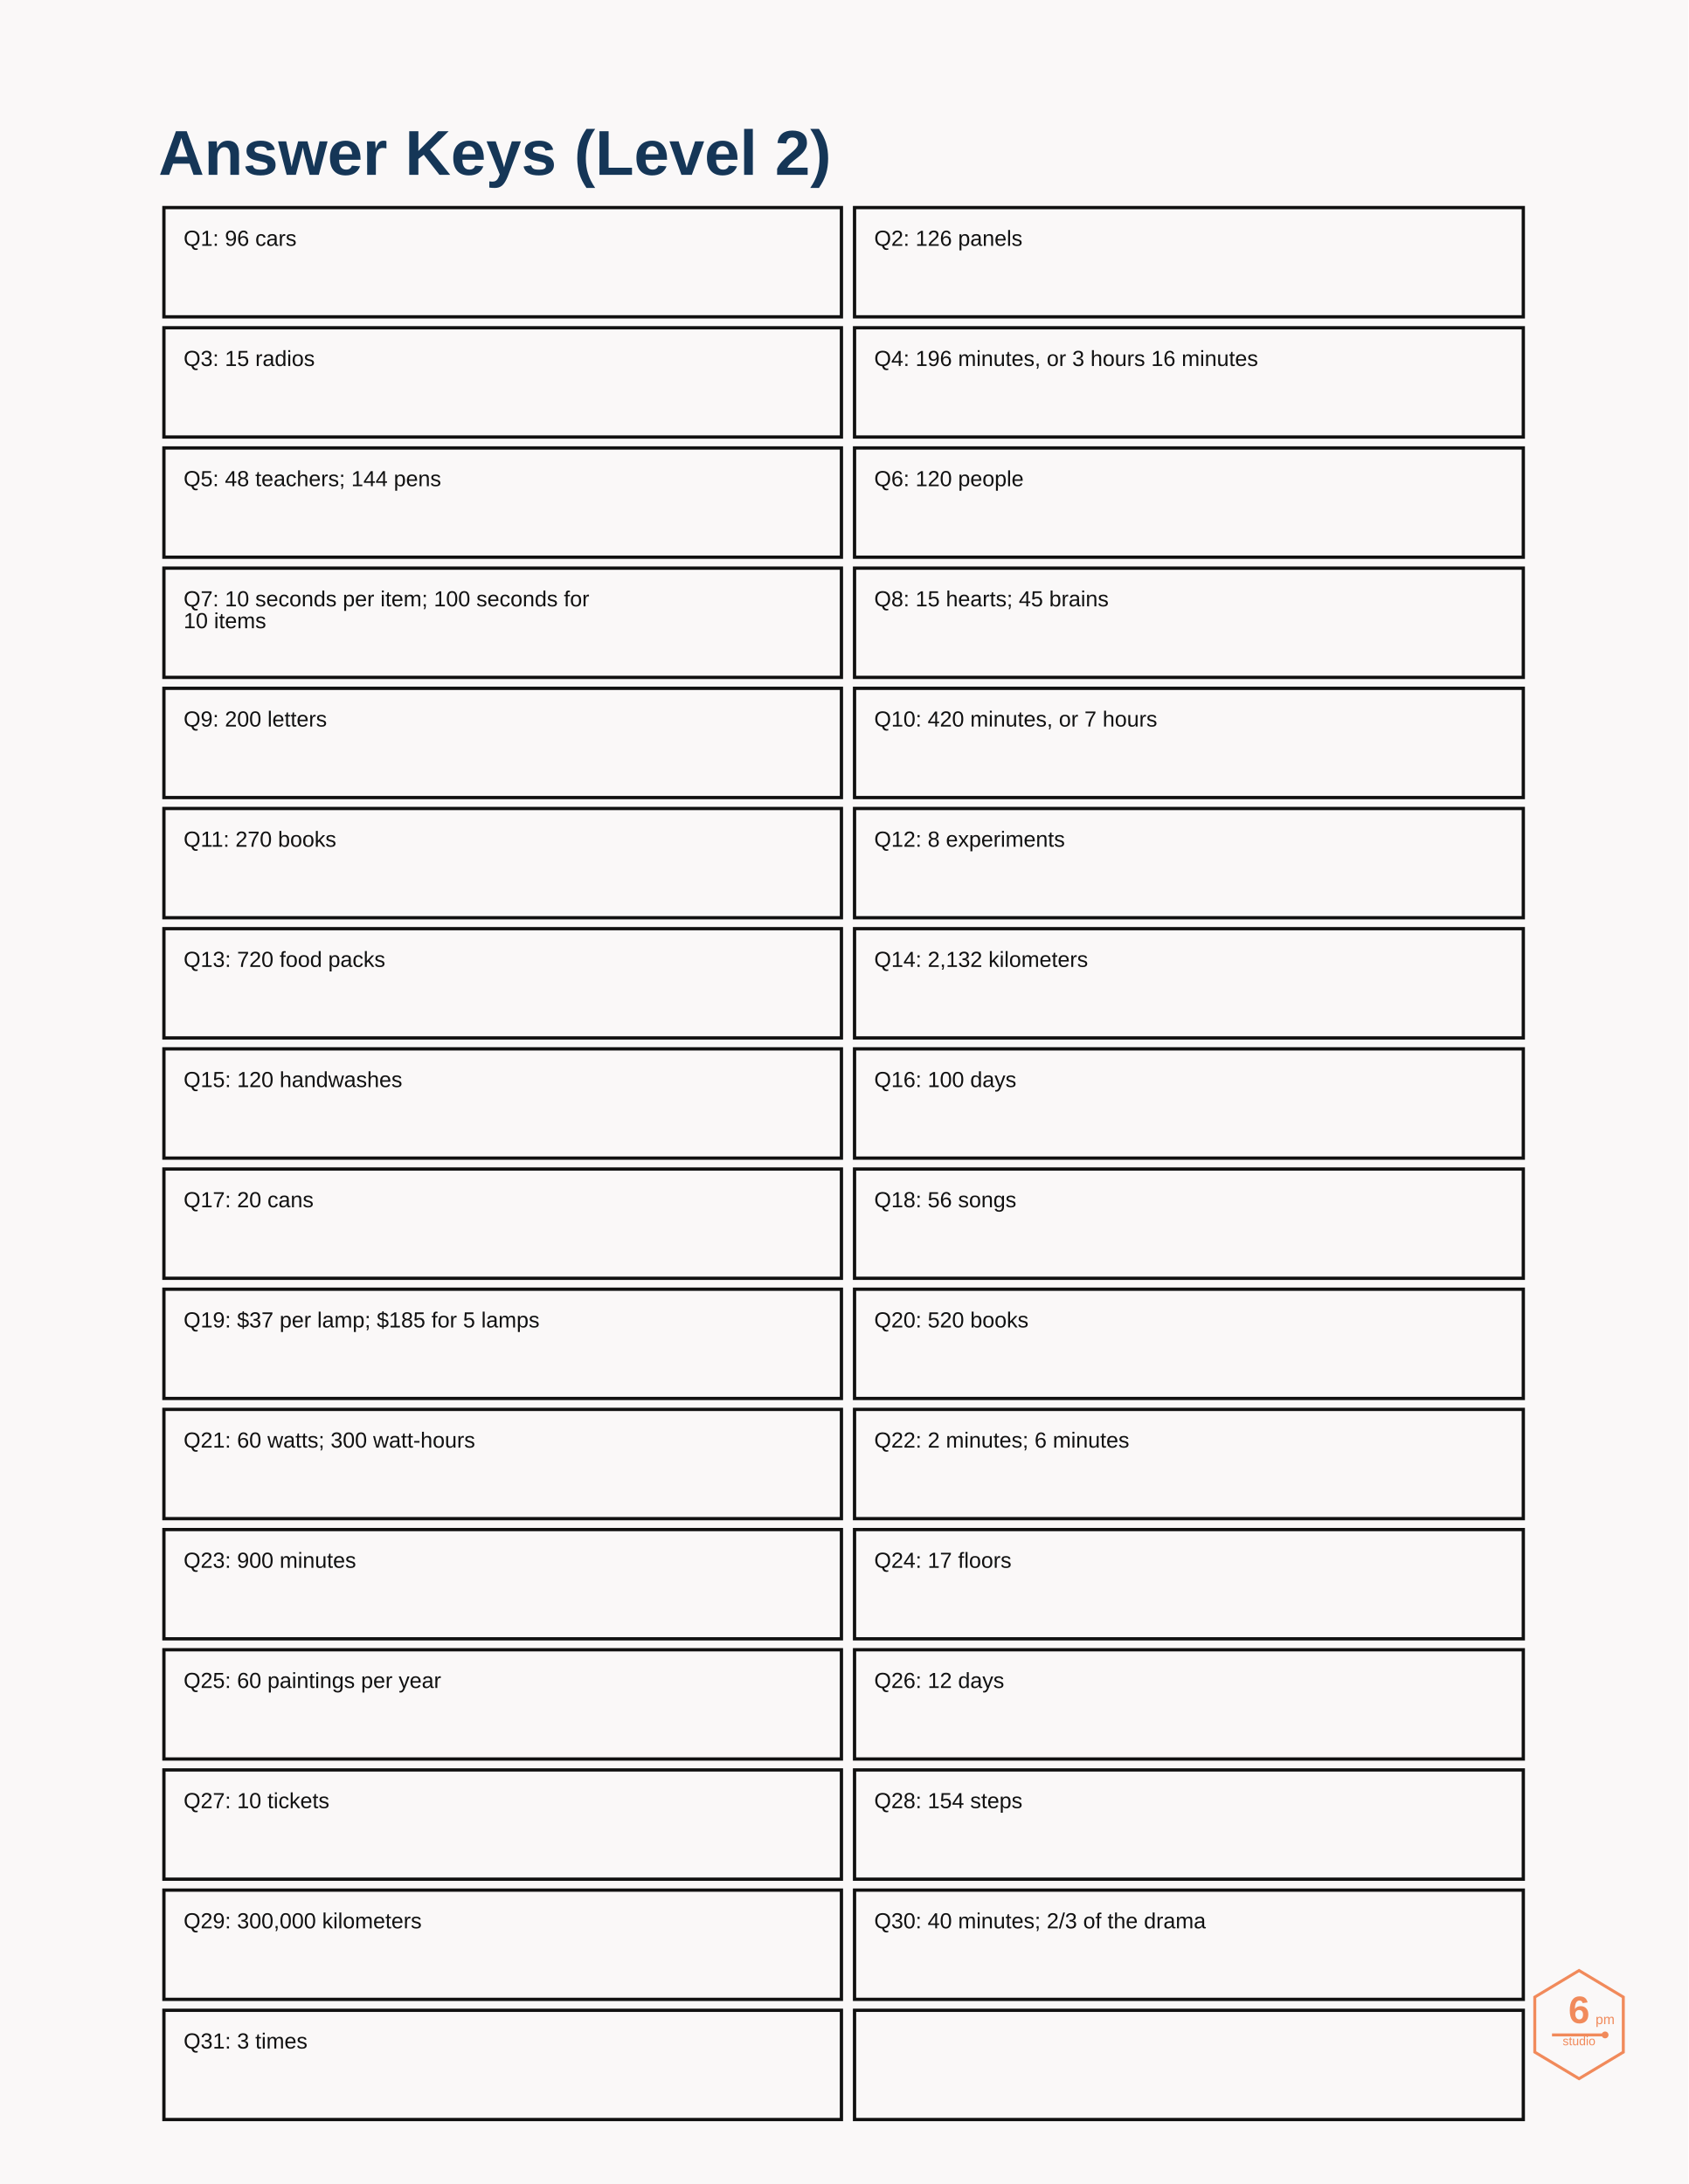
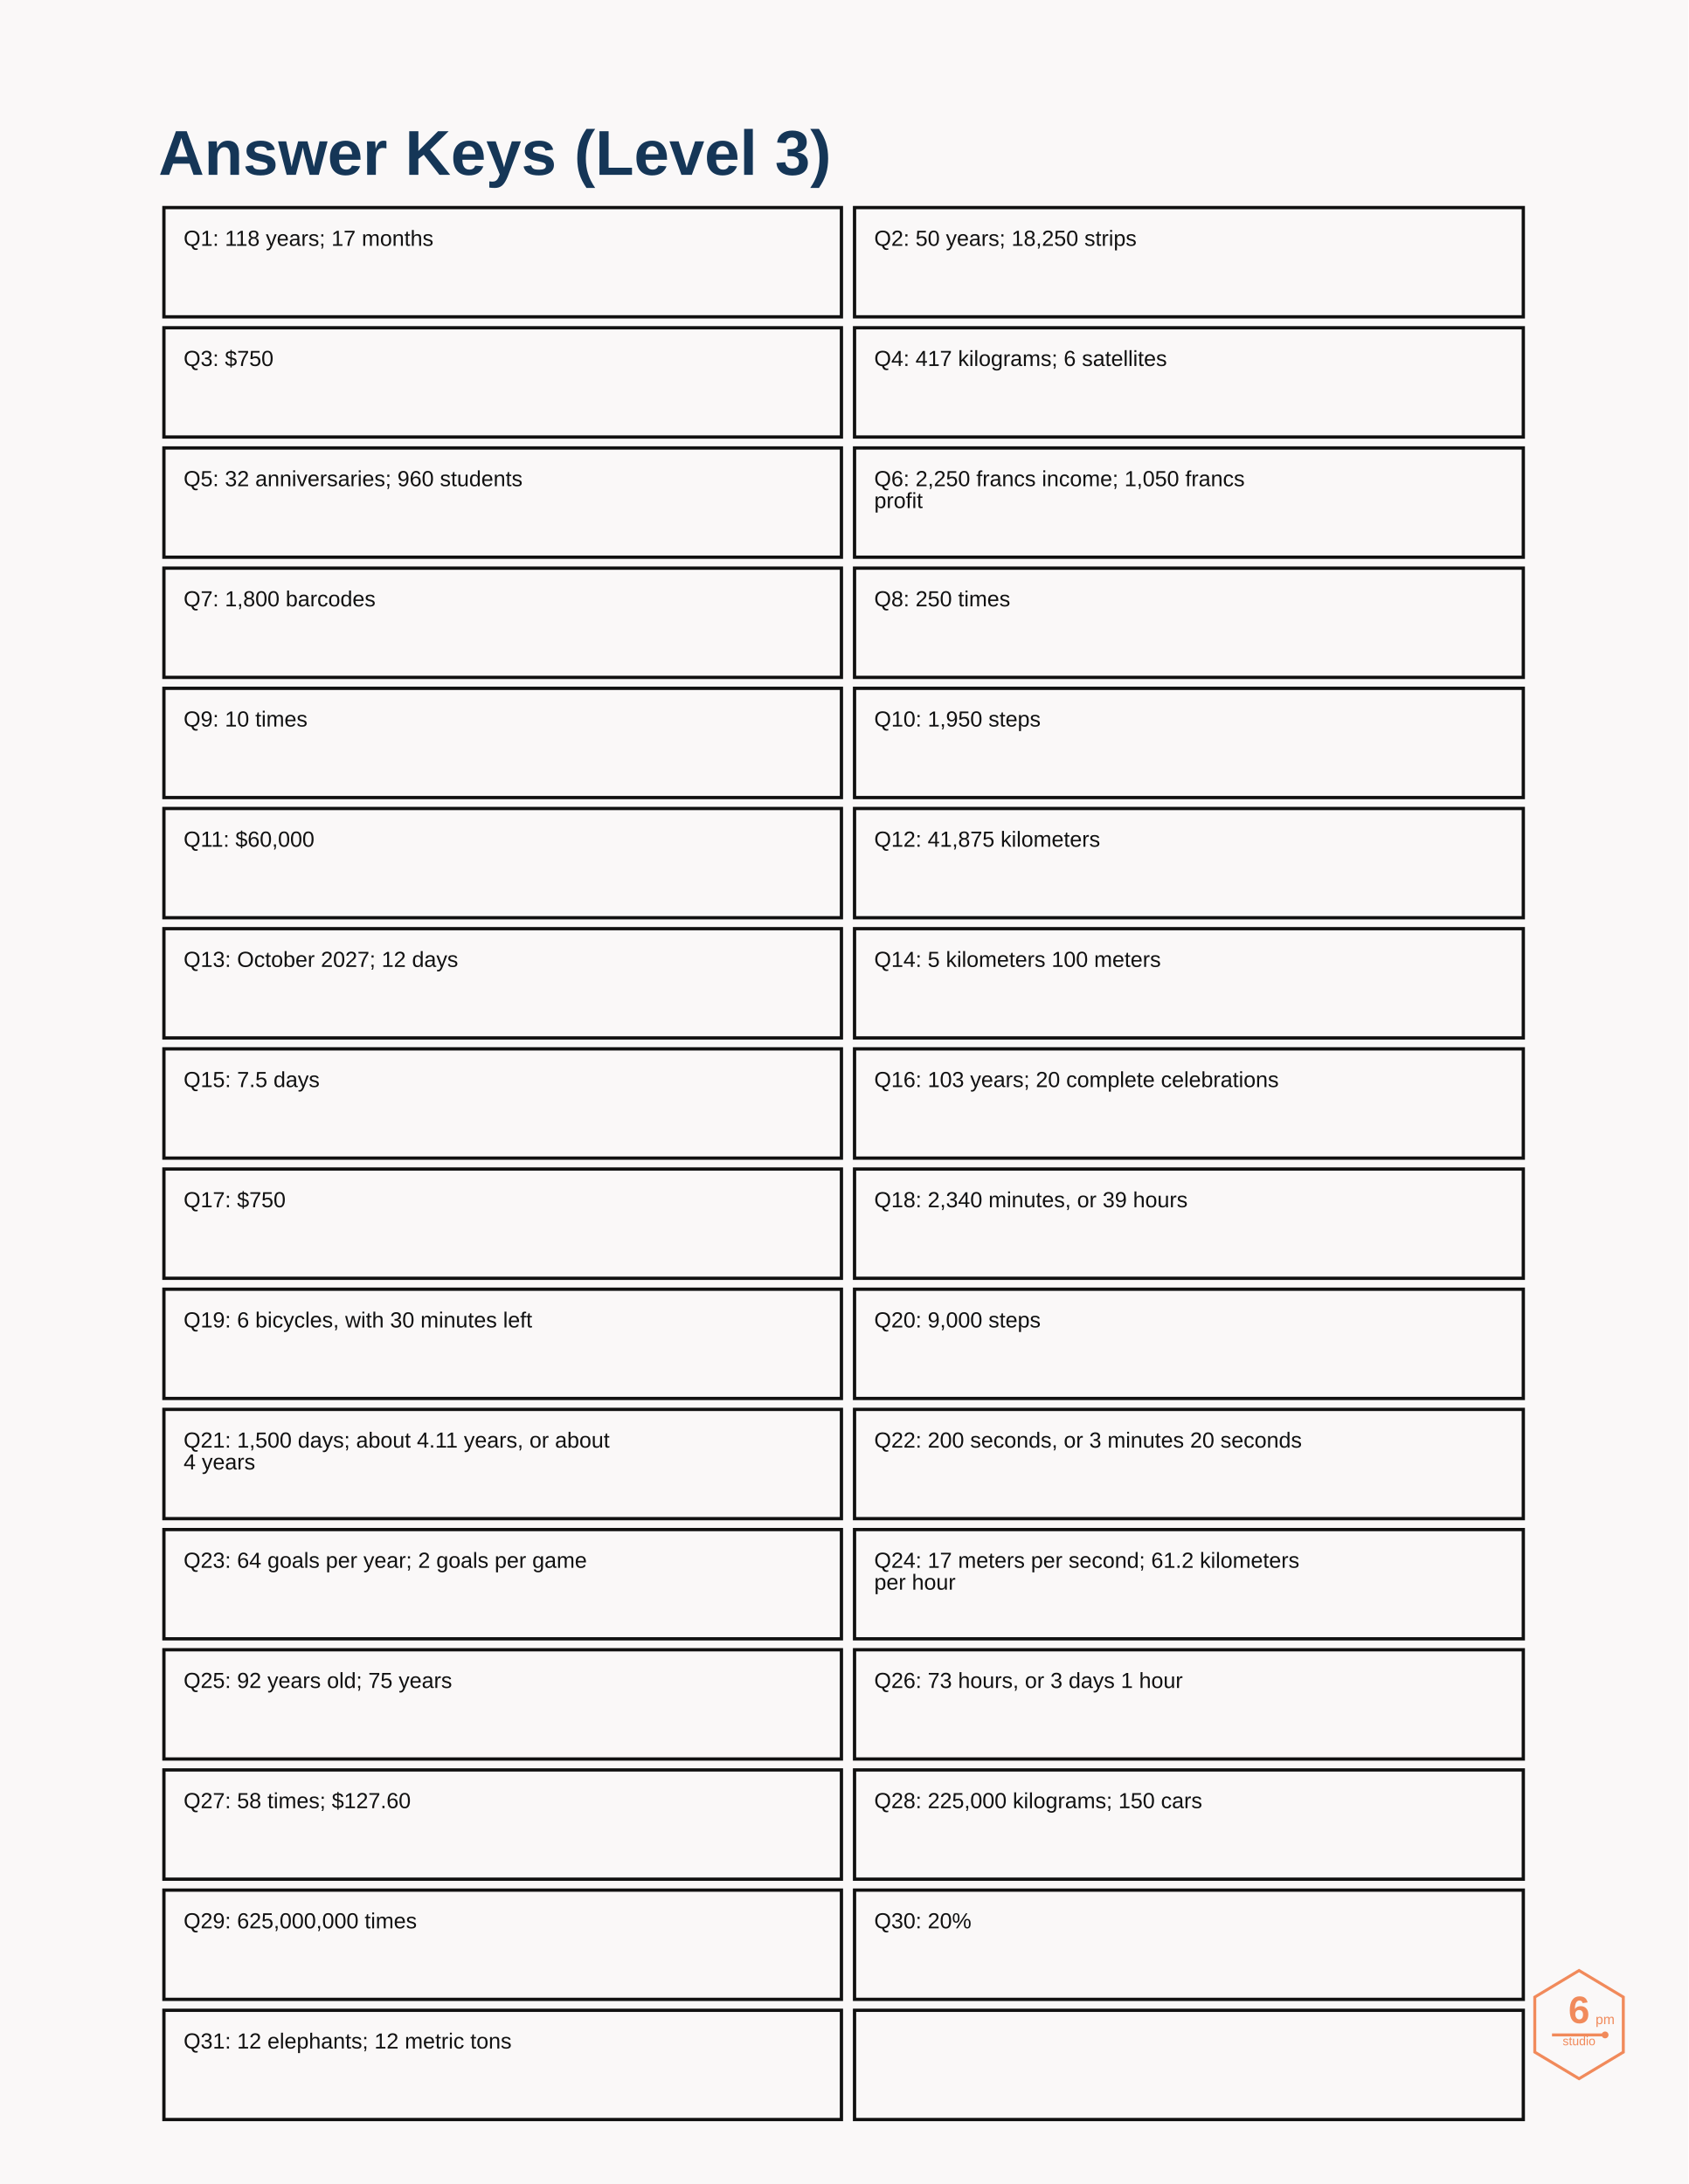
- <svg xmlns="http://www.w3.org/2000/svg" width="1545" height="1999" viewBox="0 0 1545 1999" data-template-variant="answer-key" data-template-version="1.0.0" data-level="level2" data-page="1">
+ <svg xmlns="http://www.w3.org/2000/svg" width="1545" height="1999" viewBox="0 0 1545 1999" data-template-variant="answer-key" data-template-version="1.0.0" data-level="level3" data-page="1">
  <rect width="1545" height="1999" fill="#faf8f8" />
-   <text x="145" y="160" fill="#153657" font-family="Arial, Helvetica, sans-serif" font-size="58" font-weight="700">Answer Keys (Level 2)</text>
+   <text x="145" y="160" fill="#153657" font-family="Arial, Helvetica, sans-serif" font-size="58" font-weight="700">Answer Keys (Level 3)</text>
  <rect x="150" y="190" width="620" height="100" fill="none" stroke="#111" stroke-width="3" />
-   <text x="168" y="225" fill="#111" font-family="Arial, Helvetica, sans-serif" font-size="20">Q1: 96 cars</text>
+   <text x="168" y="225" fill="#111" font-family="Arial, Helvetica, sans-serif" font-size="20">Q1: 118 years; 17 months</text>
  <rect x="782" y="190" width="612" height="100" fill="none" stroke="#111" stroke-width="3" />
-   <text x="800" y="225" fill="#111" font-family="Arial, Helvetica, sans-serif" font-size="20">Q2: 126 panels</text>
+   <text x="800" y="225" fill="#111" font-family="Arial, Helvetica, sans-serif" font-size="20">Q2: 50 years; 18,250 strips</text>
  <rect x="150" y="300" width="620" height="100" fill="none" stroke="#111" stroke-width="3" />
-   <text x="168" y="335" fill="#111" font-family="Arial, Helvetica, sans-serif" font-size="20">Q3: 15 radios</text>
+   <text x="168" y="335" fill="#111" font-family="Arial, Helvetica, sans-serif" font-size="20">Q3: $750</text>
  <rect x="782" y="300" width="612" height="100" fill="none" stroke="#111" stroke-width="3" />
-   <text x="800" y="335" fill="#111" font-family="Arial, Helvetica, sans-serif" font-size="20">Q4: 196 minutes, or 3 hours 16 minutes</text>
+   <text x="800" y="335" fill="#111" font-family="Arial, Helvetica, sans-serif" font-size="20">Q4: 417 kilograms; 6 satellites</text>
  <rect x="150" y="410" width="620" height="100" fill="none" stroke="#111" stroke-width="3" />
-   <text x="168" y="445" fill="#111" font-family="Arial, Helvetica, sans-serif" font-size="20">Q5: 48 teachers; 144 pens</text>
+   <text x="168" y="445" fill="#111" font-family="Arial, Helvetica, sans-serif" font-size="20">Q5: 32 anniversaries; 960 students</text>
  <rect x="782" y="410" width="612" height="100" fill="none" stroke="#111" stroke-width="3" />
-   <text x="800" y="445" fill="#111" font-family="Arial, Helvetica, sans-serif" font-size="20">Q6: 120 people</text>
+   <text x="800" y="445" fill="#111" font-family="Arial, Helvetica, sans-serif" font-size="20">Q6: 2,250 francs income; 1,050 francs</text>
+   <text x="800" y="465" fill="#111" font-family="Arial, Helvetica, sans-serif" font-size="20">profit</text>
  <rect x="150" y="520" width="620" height="100" fill="none" stroke="#111" stroke-width="3" />
-   <text x="168" y="555" fill="#111" font-family="Arial, Helvetica, sans-serif" font-size="20">Q7: 10 seconds per item; 100 seconds for</text>
-   <text x="168" y="575" fill="#111" font-family="Arial, Helvetica, sans-serif" font-size="20">10 items</text>
+   <text x="168" y="555" fill="#111" font-family="Arial, Helvetica, sans-serif" font-size="20">Q7: 1,800 barcodes</text>
  <rect x="782" y="520" width="612" height="100" fill="none" stroke="#111" stroke-width="3" />
-   <text x="800" y="555" fill="#111" font-family="Arial, Helvetica, sans-serif" font-size="20">Q8: 15 hearts; 45 brains</text>
+   <text x="800" y="555" fill="#111" font-family="Arial, Helvetica, sans-serif" font-size="20">Q8: 250 times</text>
  <rect x="150" y="630" width="620" height="100" fill="none" stroke="#111" stroke-width="3" />
-   <text x="168" y="665" fill="#111" font-family="Arial, Helvetica, sans-serif" font-size="20">Q9: 200 letters</text>
+   <text x="168" y="665" fill="#111" font-family="Arial, Helvetica, sans-serif" font-size="20">Q9: 10 times</text>
  <rect x="782" y="630" width="612" height="100" fill="none" stroke="#111" stroke-width="3" />
-   <text x="800" y="665" fill="#111" font-family="Arial, Helvetica, sans-serif" font-size="20">Q10: 420 minutes, or 7 hours</text>
+   <text x="800" y="665" fill="#111" font-family="Arial, Helvetica, sans-serif" font-size="20">Q10: 1,950 steps</text>
  <rect x="150" y="740" width="620" height="100" fill="none" stroke="#111" stroke-width="3" />
-   <text x="168" y="775" fill="#111" font-family="Arial, Helvetica, sans-serif" font-size="20">Q11: 270 books</text>
+   <text x="168" y="775" fill="#111" font-family="Arial, Helvetica, sans-serif" font-size="20">Q11: $60,000</text>
  <rect x="782" y="740" width="612" height="100" fill="none" stroke="#111" stroke-width="3" />
-   <text x="800" y="775" fill="#111" font-family="Arial, Helvetica, sans-serif" font-size="20">Q12: 8 experiments</text>
+   <text x="800" y="775" fill="#111" font-family="Arial, Helvetica, sans-serif" font-size="20">Q12: 41,875 kilometers</text>
  <rect x="150" y="850" width="620" height="100" fill="none" stroke="#111" stroke-width="3" />
-   <text x="168" y="885" fill="#111" font-family="Arial, Helvetica, sans-serif" font-size="20">Q13: 720 food packs</text>
+   <text x="168" y="885" fill="#111" font-family="Arial, Helvetica, sans-serif" font-size="20">Q13: October 2027; 12 days</text>
  <rect x="782" y="850" width="612" height="100" fill="none" stroke="#111" stroke-width="3" />
-   <text x="800" y="885" fill="#111" font-family="Arial, Helvetica, sans-serif" font-size="20">Q14: 2,132 kilometers</text>
+   <text x="800" y="885" fill="#111" font-family="Arial, Helvetica, sans-serif" font-size="20">Q14: 5 kilometers 100 meters</text>
  <rect x="150" y="960" width="620" height="100" fill="none" stroke="#111" stroke-width="3" />
-   <text x="168" y="995" fill="#111" font-family="Arial, Helvetica, sans-serif" font-size="20">Q15: 120 handwashes</text>
+   <text x="168" y="995" fill="#111" font-family="Arial, Helvetica, sans-serif" font-size="20">Q15: 7.5 days</text>
  <rect x="782" y="960" width="612" height="100" fill="none" stroke="#111" stroke-width="3" />
-   <text x="800" y="995" fill="#111" font-family="Arial, Helvetica, sans-serif" font-size="20">Q16: 100 days</text>
+   <text x="800" y="995" fill="#111" font-family="Arial, Helvetica, sans-serif" font-size="20">Q16: 103 years; 20 complete celebrations</text>
  <rect x="150" y="1070" width="620" height="100" fill="none" stroke="#111" stroke-width="3" />
-   <text x="168" y="1105" fill="#111" font-family="Arial, Helvetica, sans-serif" font-size="20">Q17: 20 cans</text>
+   <text x="168" y="1105" fill="#111" font-family="Arial, Helvetica, sans-serif" font-size="20">Q17: $750</text>
  <rect x="782" y="1070" width="612" height="100" fill="none" stroke="#111" stroke-width="3" />
-   <text x="800" y="1105" fill="#111" font-family="Arial, Helvetica, sans-serif" font-size="20">Q18: 56 songs</text>
+   <text x="800" y="1105" fill="#111" font-family="Arial, Helvetica, sans-serif" font-size="20">Q18: 2,340 minutes, or 39 hours</text>
  <rect x="150" y="1180" width="620" height="100" fill="none" stroke="#111" stroke-width="3" />
-   <text x="168" y="1215" fill="#111" font-family="Arial, Helvetica, sans-serif" font-size="20">Q19: $37 per lamp; $185 for 5 lamps</text>
+   <text x="168" y="1215" fill="#111" font-family="Arial, Helvetica, sans-serif" font-size="20">Q19: 6 bicycles, with 30 minutes left</text>
  <rect x="782" y="1180" width="612" height="100" fill="none" stroke="#111" stroke-width="3" />
-   <text x="800" y="1215" fill="#111" font-family="Arial, Helvetica, sans-serif" font-size="20">Q20: 520 books</text>
+   <text x="800" y="1215" fill="#111" font-family="Arial, Helvetica, sans-serif" font-size="20">Q20: 9,000 steps</text>
  <rect x="150" y="1290" width="620" height="100" fill="none" stroke="#111" stroke-width="3" />
-   <text x="168" y="1325" fill="#111" font-family="Arial, Helvetica, sans-serif" font-size="20">Q21: 60 watts; 300 watt-hours</text>
+   <text x="168" y="1325" fill="#111" font-family="Arial, Helvetica, sans-serif" font-size="20">Q21: 1,500 days; about 4.11 years, or about</text>
+   <text x="168" y="1345" fill="#111" font-family="Arial, Helvetica, sans-serif" font-size="20">4 years</text>
  <rect x="782" y="1290" width="612" height="100" fill="none" stroke="#111" stroke-width="3" />
-   <text x="800" y="1325" fill="#111" font-family="Arial, Helvetica, sans-serif" font-size="20">Q22: 2 minutes; 6 minutes</text>
+   <text x="800" y="1325" fill="#111" font-family="Arial, Helvetica, sans-serif" font-size="20">Q22: 200 seconds, or 3 minutes 20 seconds</text>
  <rect x="150" y="1400" width="620" height="100" fill="none" stroke="#111" stroke-width="3" />
-   <text x="168" y="1435" fill="#111" font-family="Arial, Helvetica, sans-serif" font-size="20">Q23: 900 minutes</text>
+   <text x="168" y="1435" fill="#111" font-family="Arial, Helvetica, sans-serif" font-size="20">Q23: 64 goals per year; 2 goals per game</text>
  <rect x="782" y="1400" width="612" height="100" fill="none" stroke="#111" stroke-width="3" />
-   <text x="800" y="1435" fill="#111" font-family="Arial, Helvetica, sans-serif" font-size="20">Q24: 17 floors</text>
+   <text x="800" y="1435" fill="#111" font-family="Arial, Helvetica, sans-serif" font-size="20">Q24: 17 meters per second; 61.2 kilometers</text>
+   <text x="800" y="1455" fill="#111" font-family="Arial, Helvetica, sans-serif" font-size="20">per hour</text>
  <rect x="150" y="1510" width="620" height="100" fill="none" stroke="#111" stroke-width="3" />
-   <text x="168" y="1545" fill="#111" font-family="Arial, Helvetica, sans-serif" font-size="20">Q25: 60 paintings per year</text>
+   <text x="168" y="1545" fill="#111" font-family="Arial, Helvetica, sans-serif" font-size="20">Q25: 92 years old; 75 years</text>
  <rect x="782" y="1510" width="612" height="100" fill="none" stroke="#111" stroke-width="3" />
-   <text x="800" y="1545" fill="#111" font-family="Arial, Helvetica, sans-serif" font-size="20">Q26: 12 days</text>
+   <text x="800" y="1545" fill="#111" font-family="Arial, Helvetica, sans-serif" font-size="20">Q26: 73 hours, or 3 days 1 hour</text>
  <rect x="150" y="1620" width="620" height="100" fill="none" stroke="#111" stroke-width="3" />
-   <text x="168" y="1655" fill="#111" font-family="Arial, Helvetica, sans-serif" font-size="20">Q27: 10 tickets</text>
+   <text x="168" y="1655" fill="#111" font-family="Arial, Helvetica, sans-serif" font-size="20">Q27: 58 times; $127.60</text>
  <rect x="782" y="1620" width="612" height="100" fill="none" stroke="#111" stroke-width="3" />
-   <text x="800" y="1655" fill="#111" font-family="Arial, Helvetica, sans-serif" font-size="20">Q28: 154 steps</text>
+   <text x="800" y="1655" fill="#111" font-family="Arial, Helvetica, sans-serif" font-size="20">Q28: 225,000 kilograms; 150 cars</text>
  <rect x="150" y="1730" width="620" height="100" fill="none" stroke="#111" stroke-width="3" />
-   <text x="168" y="1765" fill="#111" font-family="Arial, Helvetica, sans-serif" font-size="20">Q29: 300,000 kilometers</text>
+   <text x="168" y="1765" fill="#111" font-family="Arial, Helvetica, sans-serif" font-size="20">Q29: 625,000,000 times</text>
  <rect x="782" y="1730" width="612" height="100" fill="none" stroke="#111" stroke-width="3" />
-   <text x="800" y="1765" fill="#111" font-family="Arial, Helvetica, sans-serif" font-size="20">Q30: 40 minutes; 2/3 of the drama</text>
+   <text x="800" y="1765" fill="#111" font-family="Arial, Helvetica, sans-serif" font-size="20">Q30: 20%</text>
  <rect x="150" y="1840" width="620" height="100" fill="none" stroke="#111" stroke-width="3" />
-   <text x="168" y="1875" fill="#111" font-family="Arial, Helvetica, sans-serif" font-size="20">Q31: 3 times</text>
+   <text x="168" y="1875" fill="#111" font-family="Arial, Helvetica, sans-serif" font-size="20">Q31: 12 elephants; 12 metric tons</text>
  <rect x="782" y="1840" width="612" height="100" fill="none" stroke="#111" stroke-width="3" />
  <g transform="translate(1400 1800) scale(0.45)" fill="none" stroke="#f18a5b" stroke-width="6">
    <path d="M100 8 190 62v112l-90 54-90-54V62Z" />
    <path d="M45 139h110" />
    <circle cx="153" cy="139" r="4" fill="#f18a5b" />
    <text x="100" y="115" fill="#f18a5b" stroke="none" text-anchor="middle" font-family="Arial, Helvetica, sans-serif" font-size="78" font-weight="700">6</text>
    <text x="153" y="117" fill="#f18a5b" stroke="none" text-anchor="middle" font-family="Arial, Helvetica, sans-serif" font-size="28">pm</text>
    <text x="100" y="160" fill="#f18a5b" stroke="none" text-anchor="middle" font-family="Arial, Helvetica, sans-serif" font-size="25">studio</text>
  </g>
</svg>
